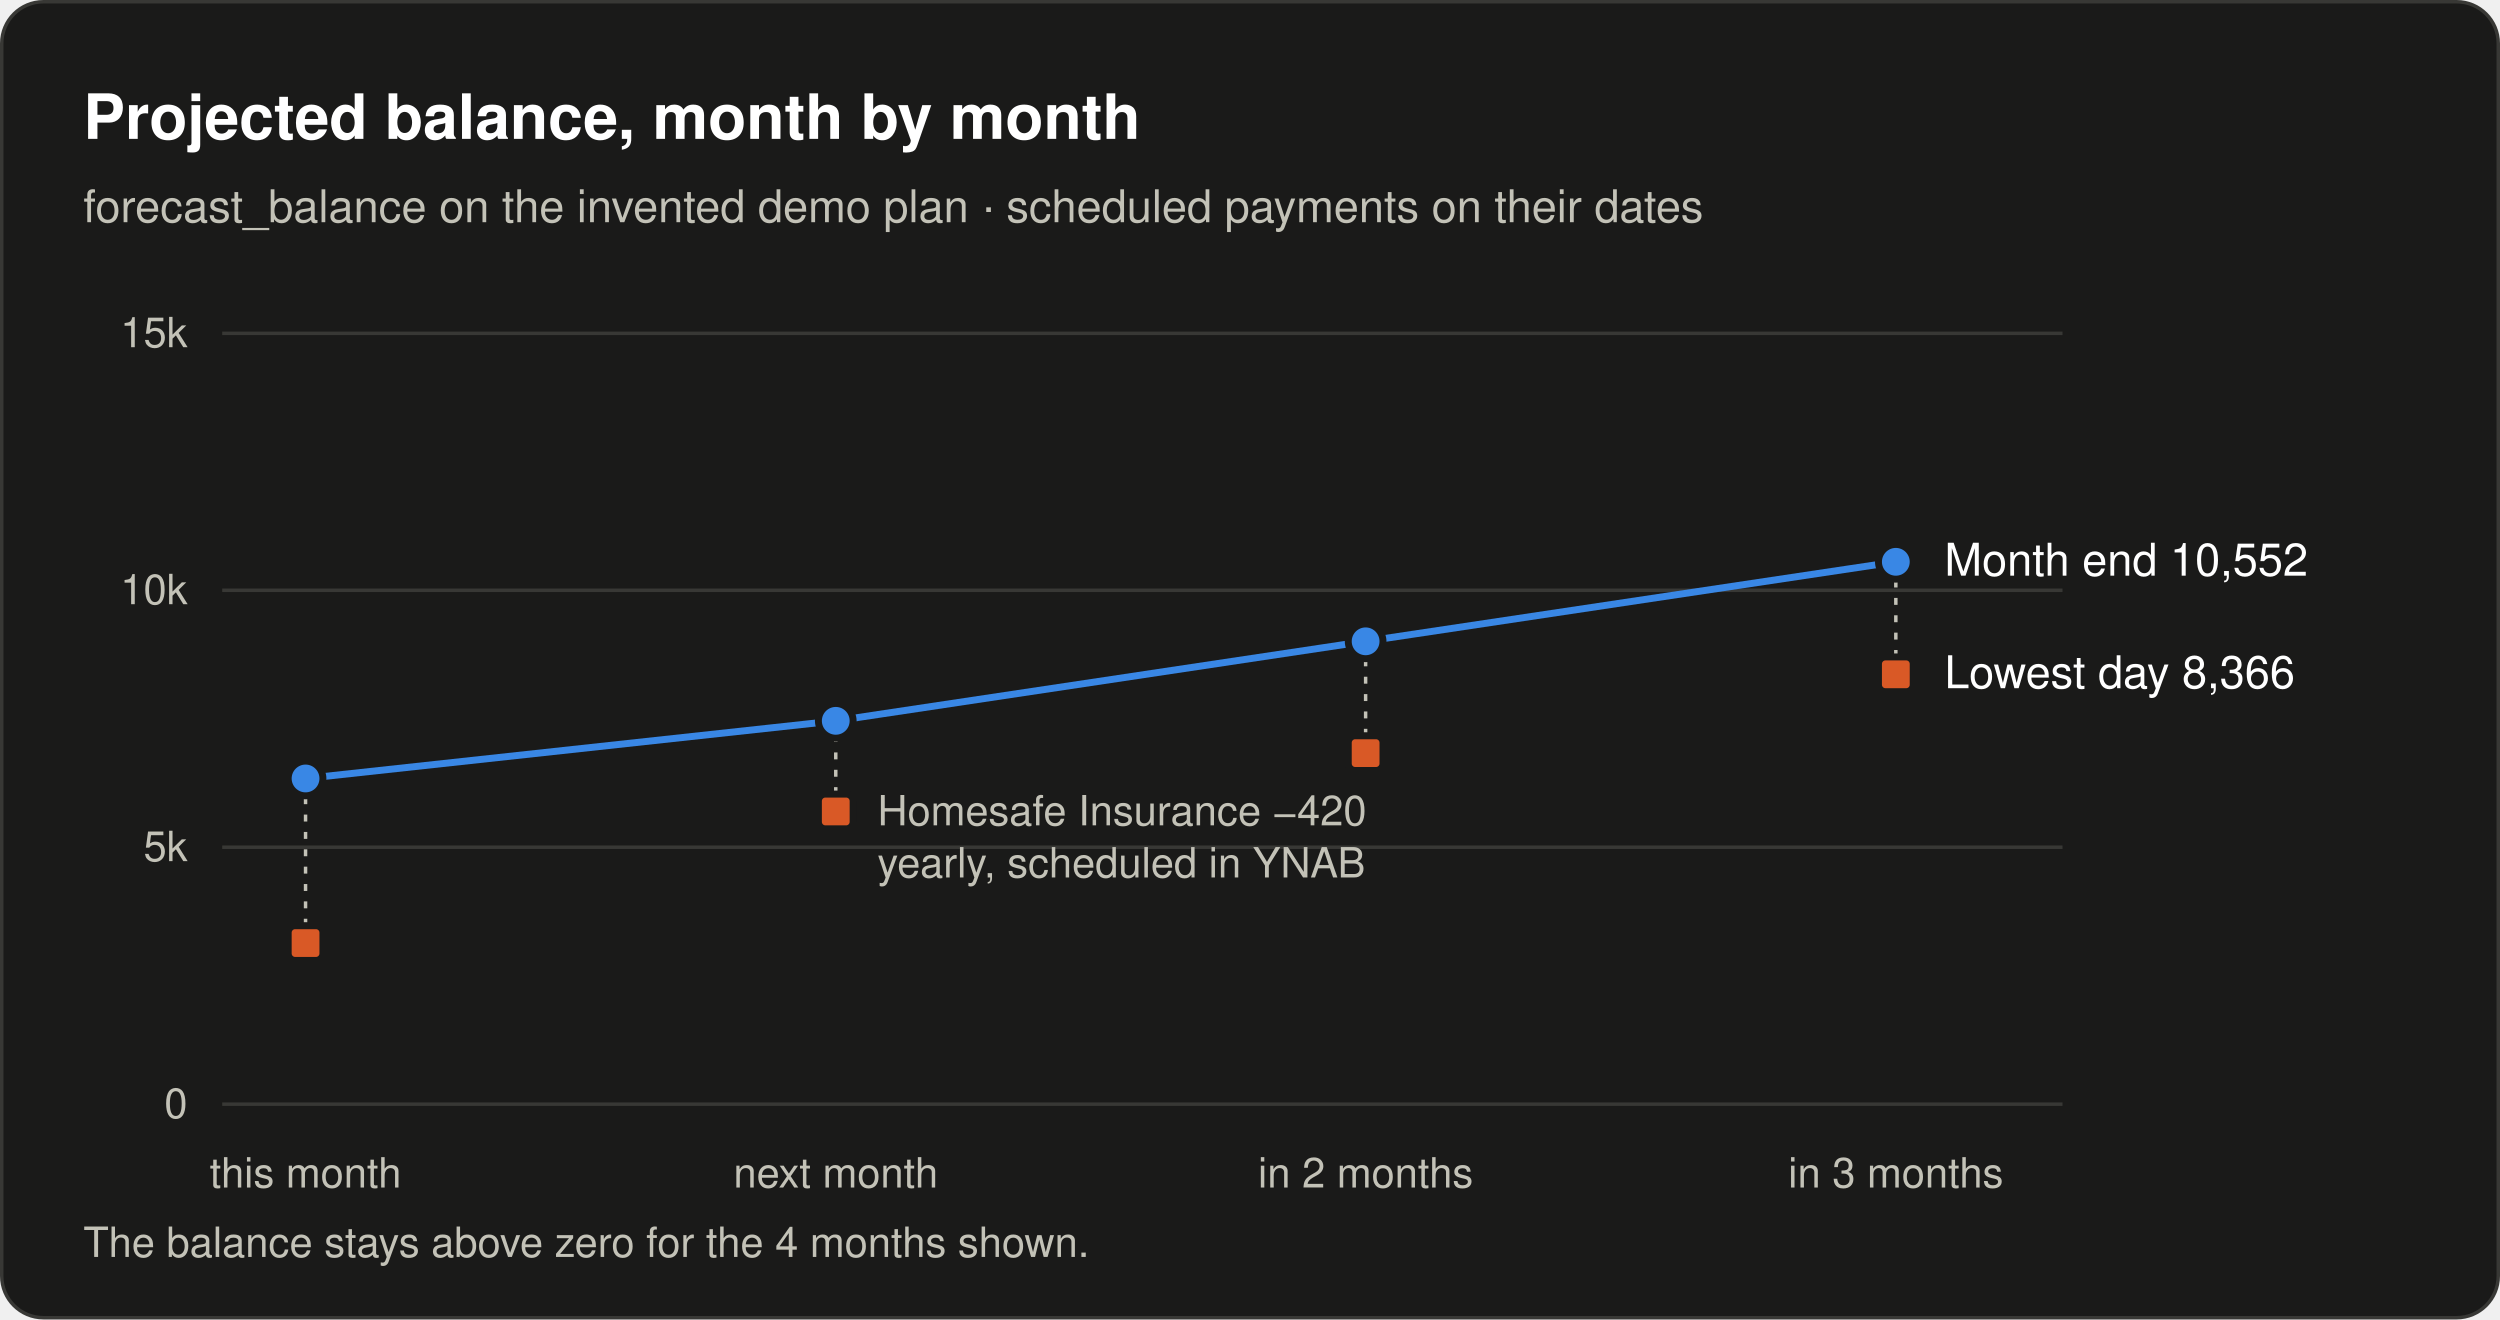
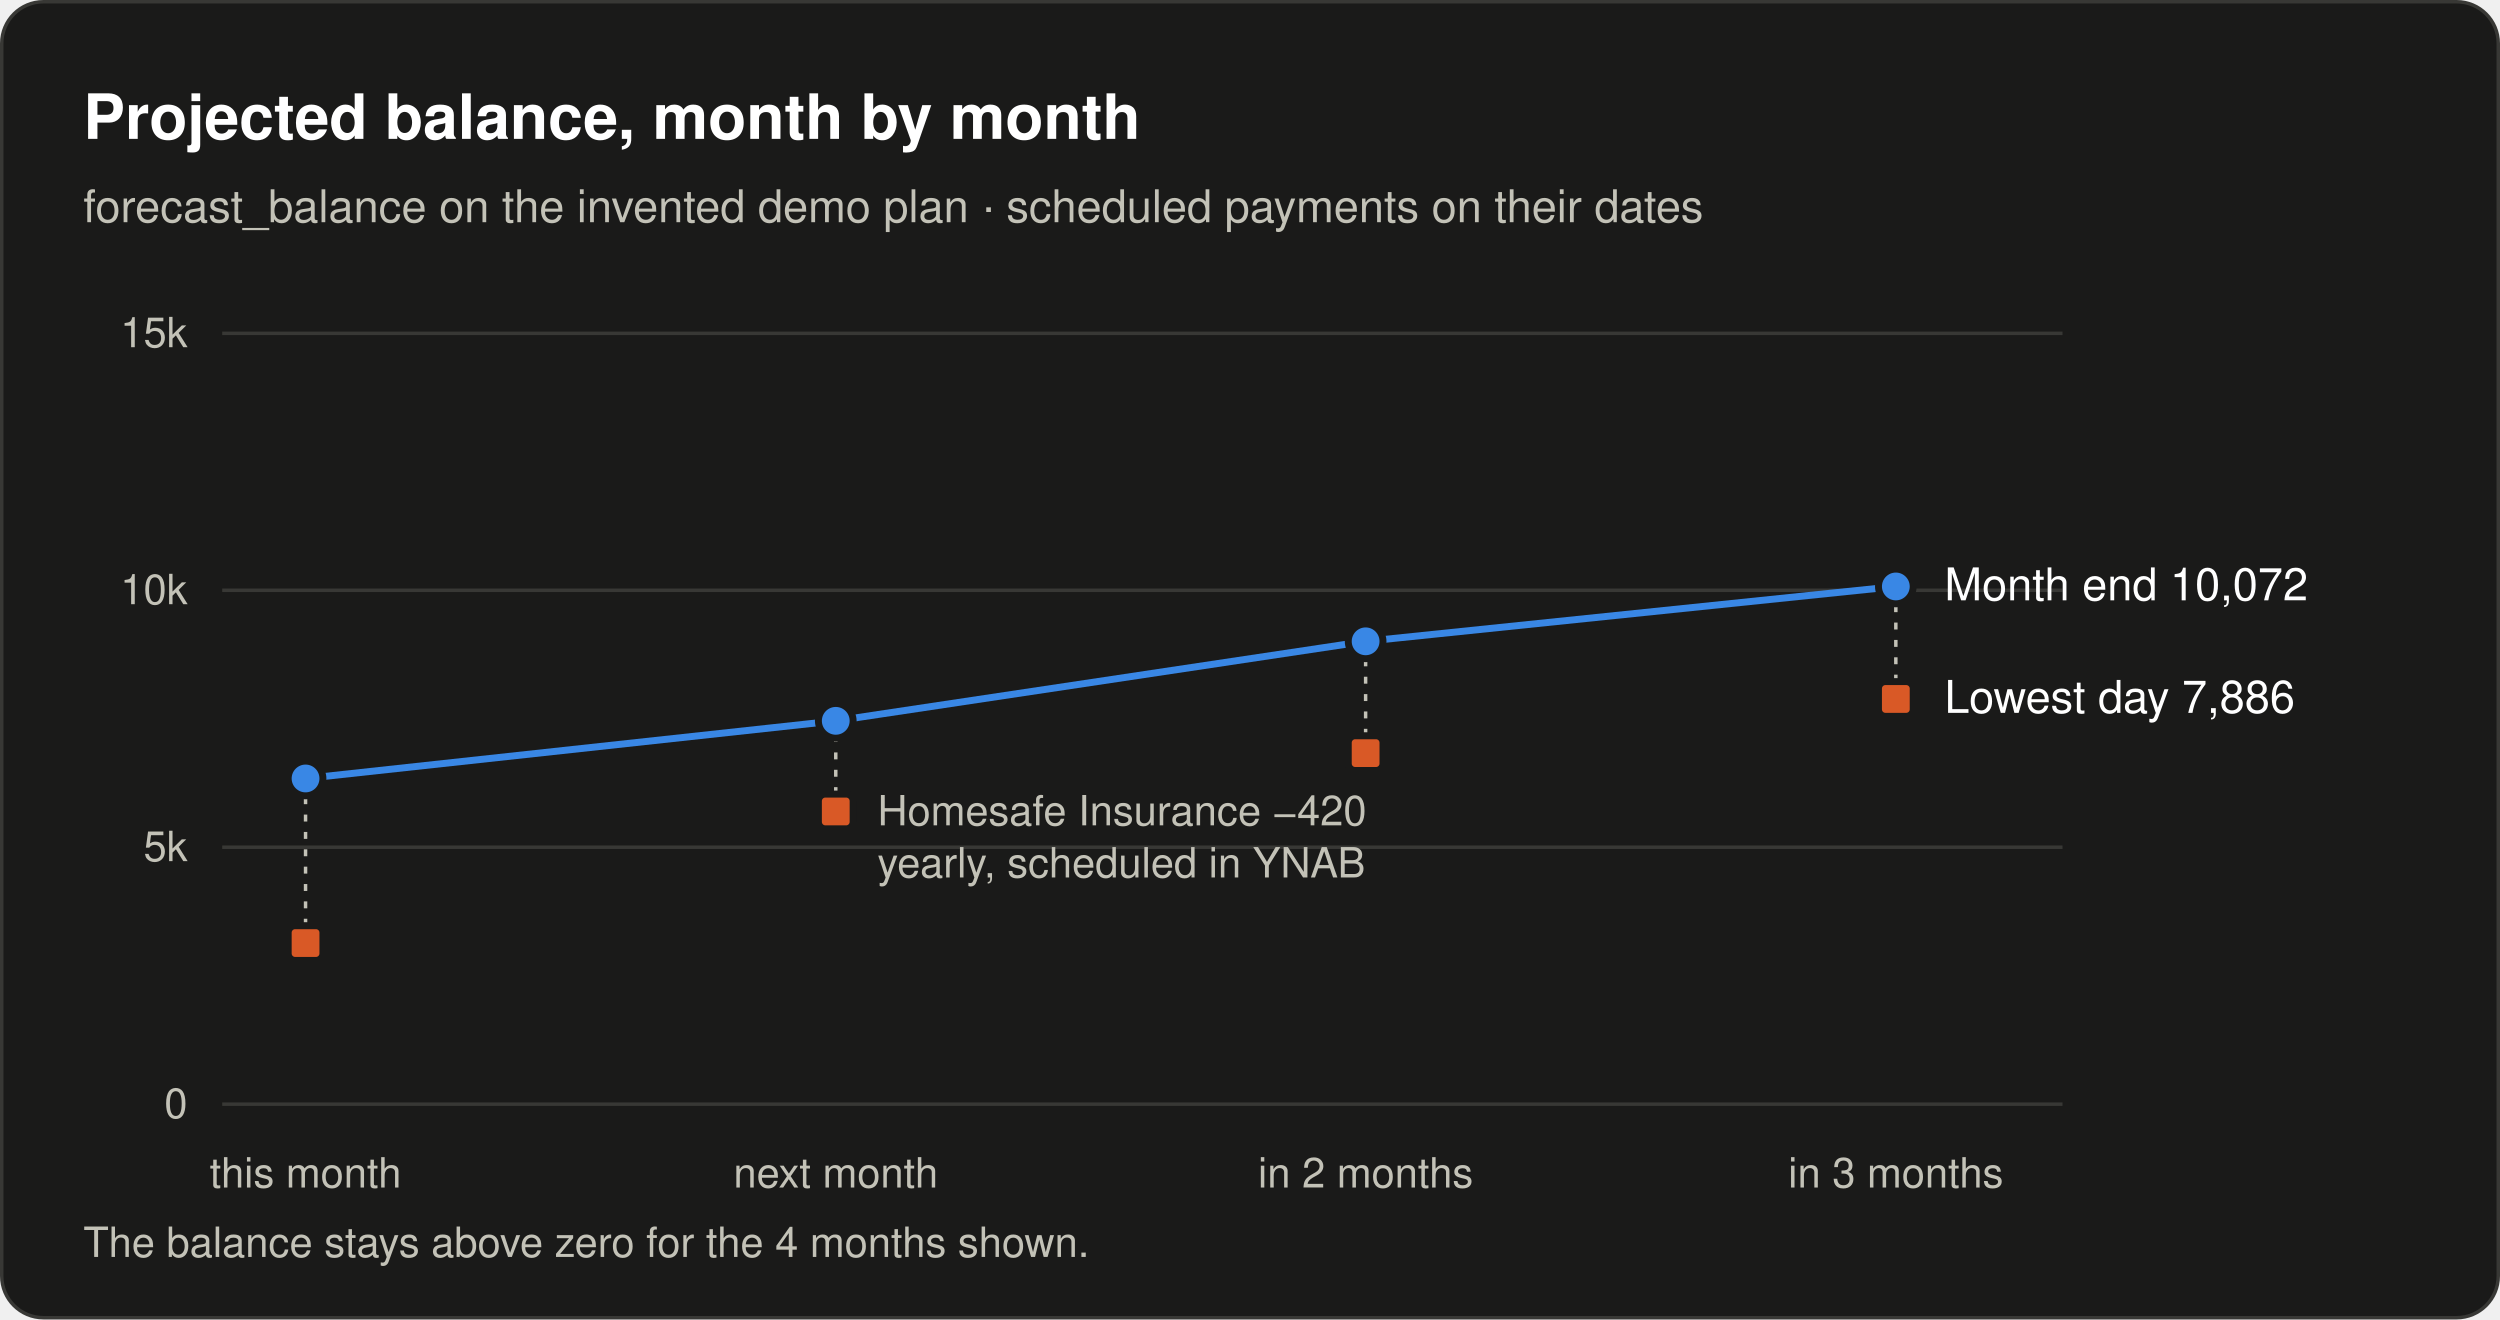
<svg xmlns="http://www.w3.org/2000/svg" width="720" height="380" viewBox="0 0 720 380" font-family="-apple-system, BlinkMacSystemFont, 'Segoe UI', Helvetica, Arial, sans-serif" role="img" aria-labelledby="title desc">
  <rect x="0.5" y="0.5" width="719" height="379" rx="12" fill="#1a1a19" stroke="#383835" />
  <text x="24" y="40" font-size="18" font-weight="600" fill="#ffffff">Projected balance, month by month</text>
  <text x="24" y="64" font-size="13" fill="#c3c2b7">forecast_balance on the invented demo plan · scheduled payments on their dates</text>
  <line x1="64" x2="594" y1="318.0" y2="318.0" stroke="#383835" stroke-width="1" />
  <text x="54" y="322.0" font-size="12" text-anchor="end" fill="#c3c2b7">0</text>
  <line x1="64" x2="594" y1="244.0" y2="244.0" stroke="#383835" stroke-width="1" />
  <text x="54" y="248.0" font-size="12" text-anchor="end" fill="#c3c2b7">5k</text>
  <line x1="64" x2="594" y1="170.0" y2="170.0" stroke="#383835" stroke-width="1" />
  <text x="54" y="174.0" font-size="12" text-anchor="end" fill="#c3c2b7">10k</text>
  <line x1="64" x2="594" y1="96.0" y2="96.0" stroke="#383835" stroke-width="1" />
  <text x="54" y="100.0" font-size="12" text-anchor="end" fill="#c3c2b7">15k</text>
  <text x="88.0" y="342" font-size="12" text-anchor="middle" fill="#c3c2b7">this month</text>
  <line x1="88.0" x2="88.0" y1="271.6" y2="224.2" stroke="#c3c2b7" stroke-width="1" stroke-dasharray="2 3" />
  <text x="240.7" y="342" font-size="12" text-anchor="middle" fill="#c3c2b7">next month</text>
  <line x1="240.7" x2="240.7" y1="233.7" y2="207.6" stroke="#c3c2b7" stroke-width="1" stroke-dasharray="2 3" />
  <text x="393.3" y="342" font-size="12" text-anchor="middle" fill="#c3c2b7">in 2 months</text>
  <line x1="393.3" x2="393.3" y1="216.9" y2="184.7" stroke="#c3c2b7" stroke-width="1" stroke-dasharray="2 3" />
  <text x="546.0" y="342" font-size="12" text-anchor="middle" fill="#c3c2b7">in 3 months</text>
-   <line x1="546.0" x2="546.0" y1="194.2" y2="161.8" stroke="#c3c2b7" stroke-width="1" stroke-dasharray="2 3" />
-   <polyline points="88.0,224.2 240.7,207.6 393.3,184.7 546.0,161.8" fill="none" stroke="#3987e5" stroke-width="2" stroke-linejoin="round" />
+   <line x1="546.0" x2="546.0" y1="201.3" y2="168.9" stroke="#c3c2b7" stroke-width="1" stroke-dasharray="2 3" />
+   <polyline points="88.0,224.2 240.7,207.6 393.3,184.7 546.0,168.9" fill="none" stroke="#3987e5" stroke-width="2" stroke-linejoin="round" />
  <circle cx="88.0" cy="224.2" r="5" fill="#3987e5" stroke="#1a1a19" stroke-width="2" />
  <rect x="83.0" y="266.6" width="10" height="10" rx="2" fill="#d95926" stroke="#1a1a19" stroke-width="2" />
  <circle cx="240.7" cy="207.6" r="5" fill="#3987e5" stroke="#1a1a19" stroke-width="2" />
  <rect x="235.7" y="228.7" width="10" height="10" rx="2" fill="#d95926" stroke="#1a1a19" stroke-width="2" />
  <circle cx="393.3" cy="184.7" r="5" fill="#3987e5" stroke="#1a1a19" stroke-width="2" />
  <rect x="388.3" y="211.9" width="10" height="10" rx="2" fill="#d95926" stroke="#1a1a19" stroke-width="2" />
-   <circle cx="546.0" cy="161.8" r="5" fill="#3987e5" stroke="#1a1a19" stroke-width="2" />
-   <rect x="541.0" y="189.2" width="10" height="10" rx="2" fill="#d95926" stroke="#1a1a19" stroke-width="2" />
-   <text x="560.0" y="165.8" font-size="13" fill="#ffffff">Month end 10,552</text>
-   <text x="560.0" y="198.2" font-size="13" fill="#ffffff">Lowest day 8,366</text>
+   <circle cx="546.0" cy="168.9" r="5" fill="#3987e5" stroke="#1a1a19" stroke-width="2" />
+   <rect x="541.0" y="196.3" width="10" height="10" rx="2" fill="#d95926" stroke="#1a1a19" stroke-width="2" />
+   <text x="560.0" y="172.9" font-size="13" fill="#ffffff">Month end 10,072</text>
+   <text x="560.0" y="205.3" font-size="13" fill="#ffffff">Lowest day 7,886</text>
  <text x="252.7" y="237.7" font-size="12" fill="#c3c2b7">
    <tspan>Homesafe Insurance −420</tspan>
    <tspan x="252.7" dy="15">yearly, scheduled in YNAB</tspan>
  </text>
  <text x="24" y="362" font-size="12" fill="#c3c2b7">The balance stays above zero for the 4 months shown.</text>
</svg>
